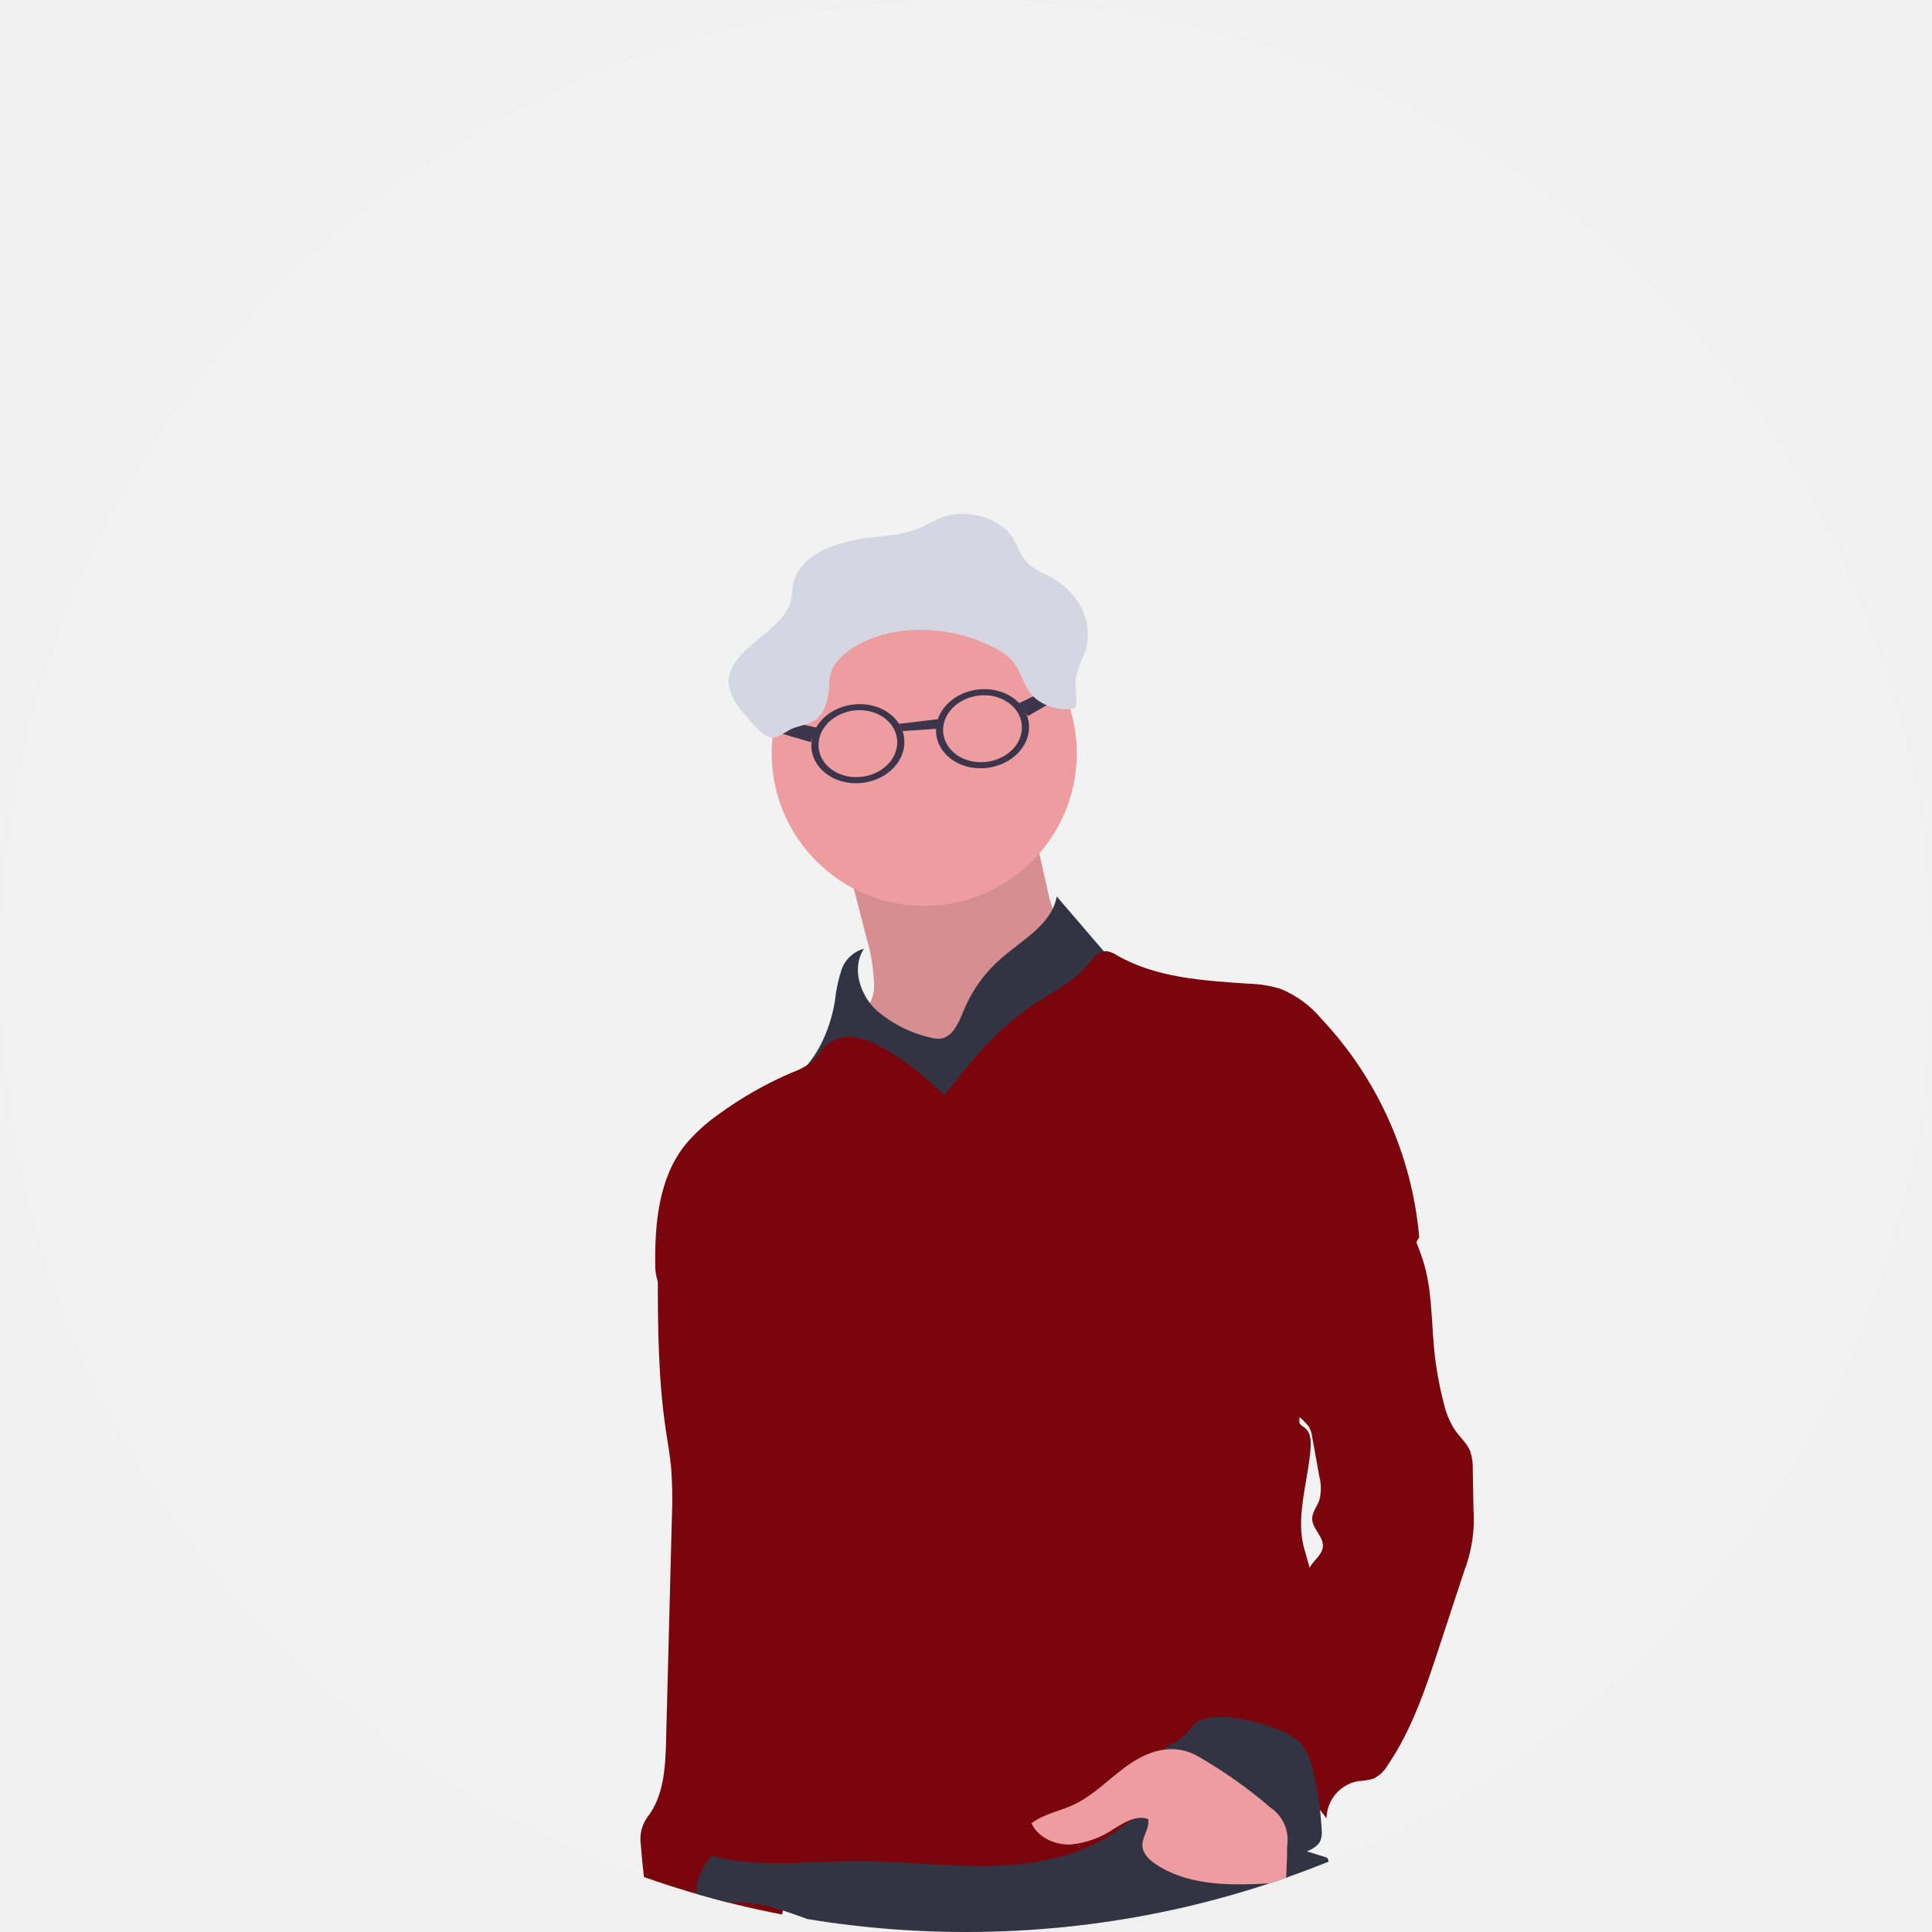
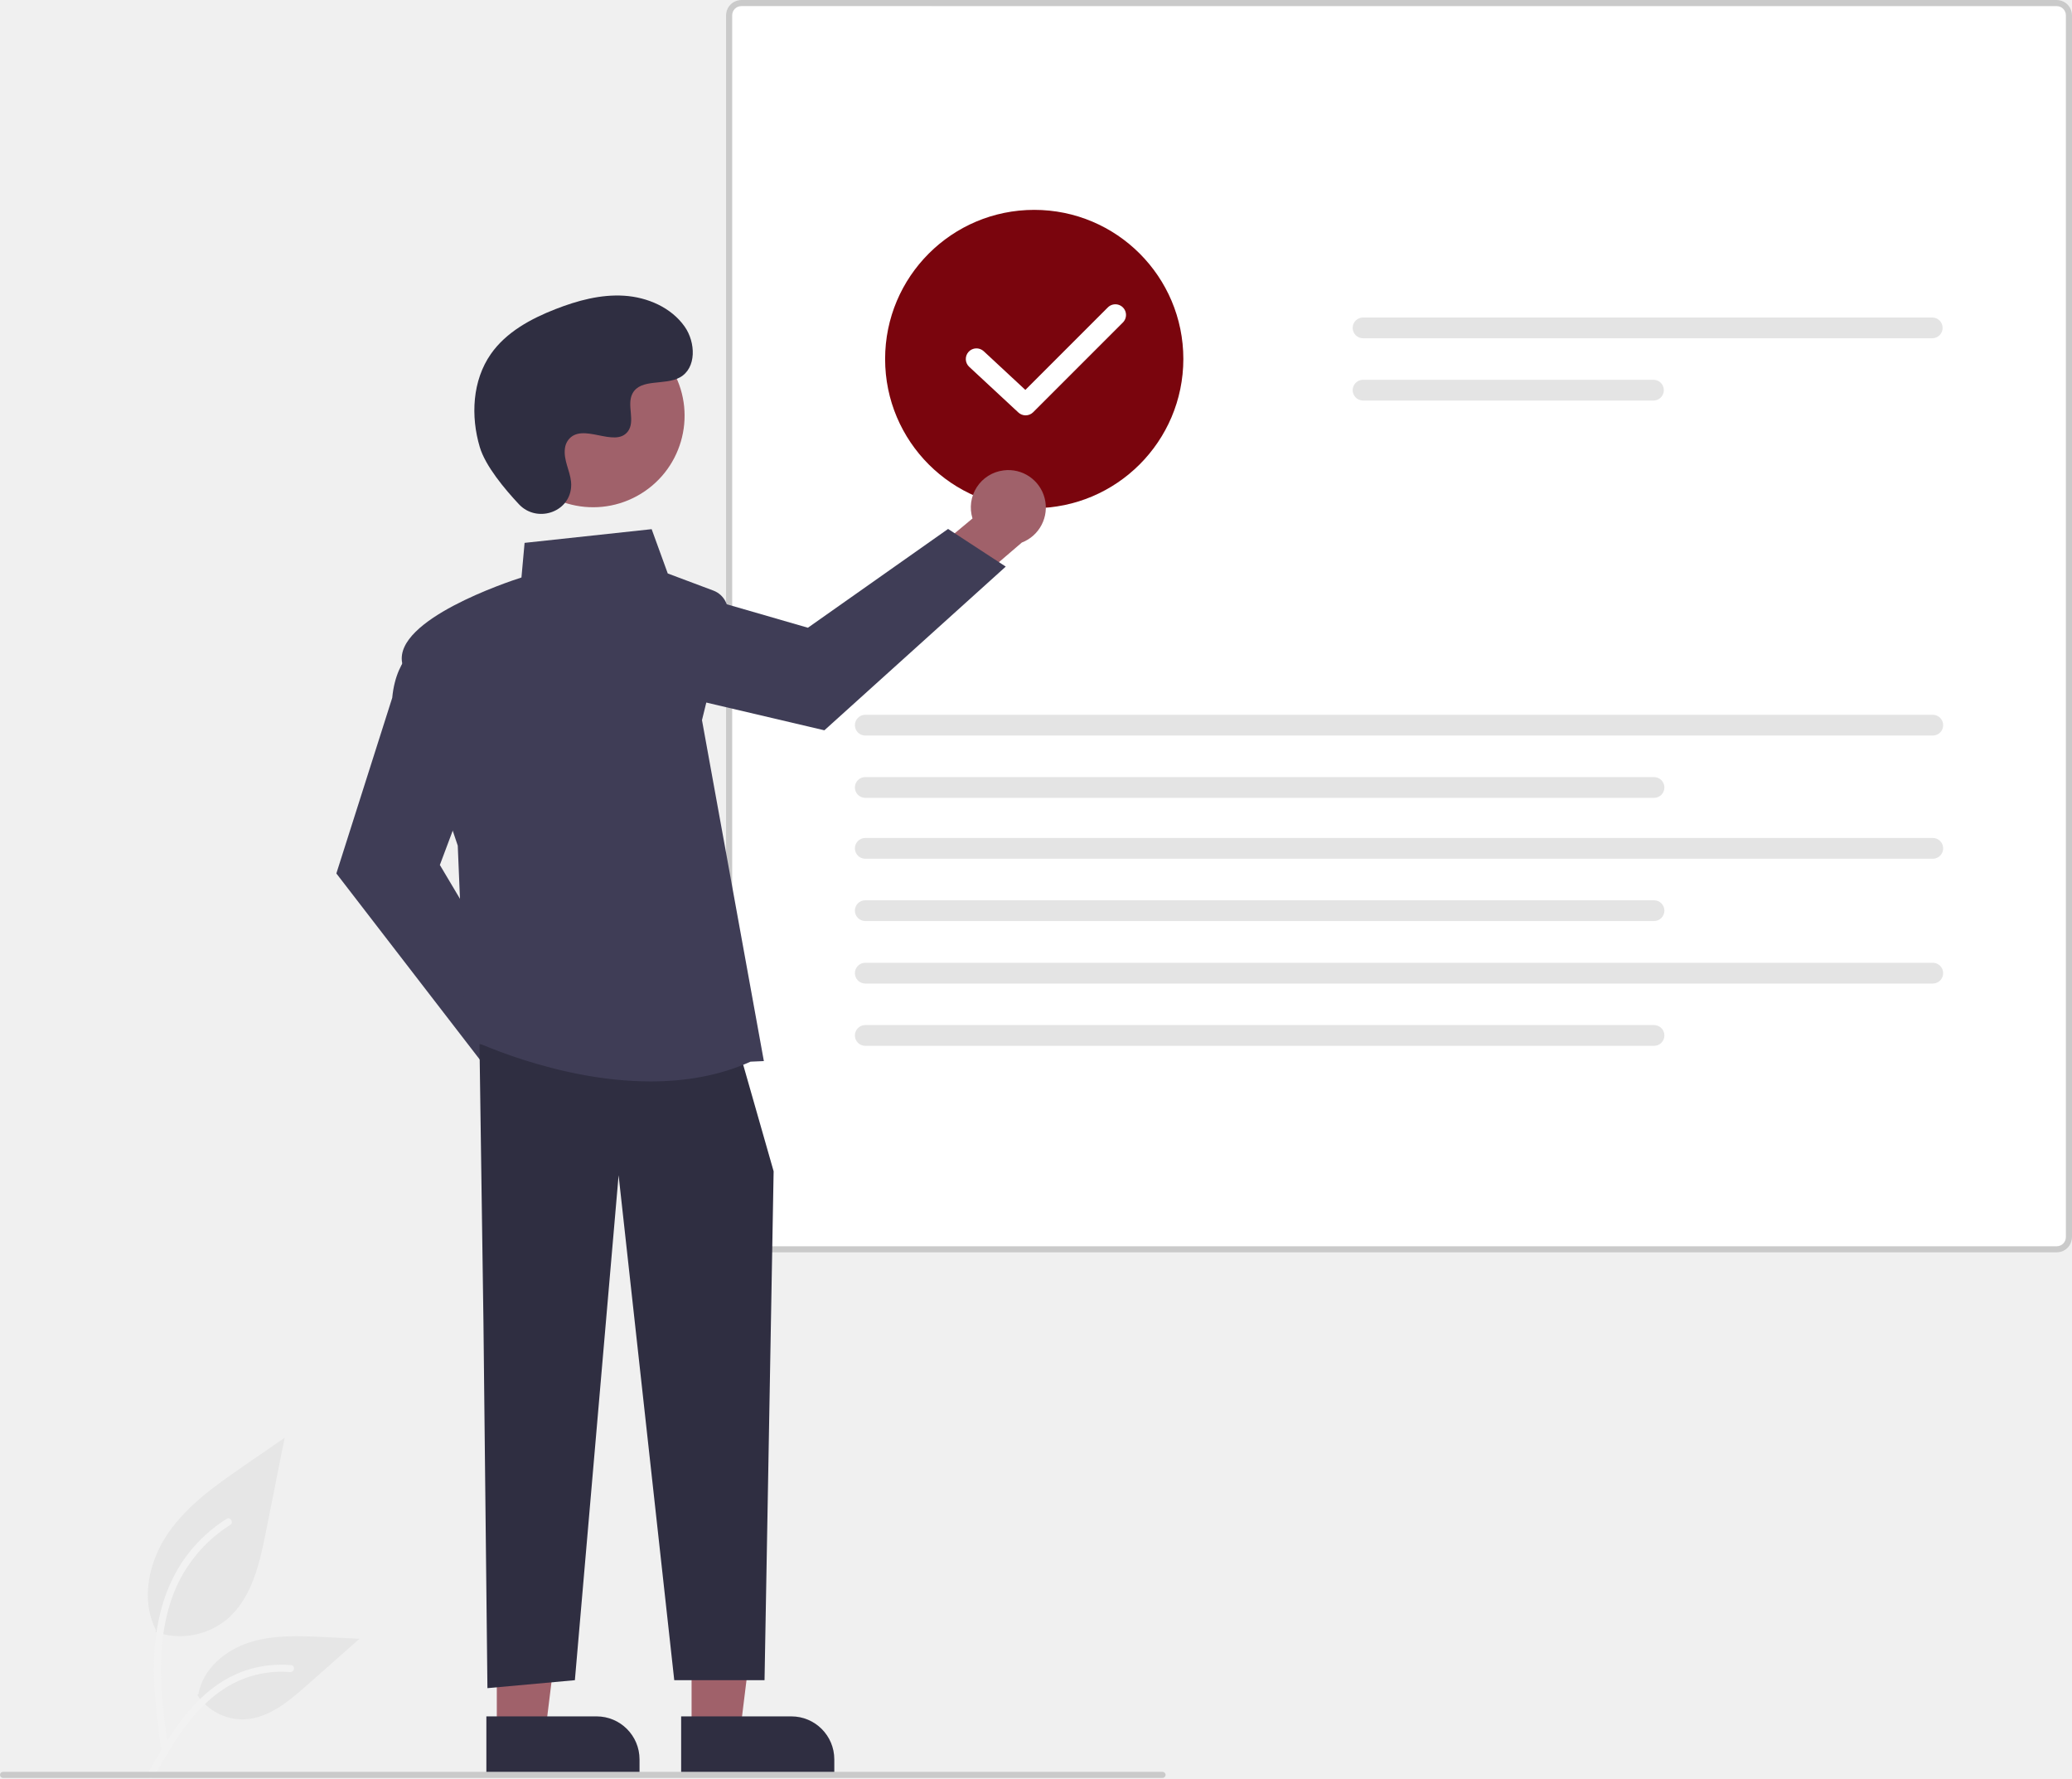
- <svg xmlns="http://www.w3.org/2000/svg" width="640" height="640" viewBox="0 0 640 640" role="img" artist="Katerina Limpitsouni" source="https://undraw.co/">
-   <defs>
-     <clipPath id="a-1108">
-       <circle cx="320" cy="320" r="320" transform="translate(-7232 -24270)" fill="none" stroke="#707070" stroke-width="1" />
-     </clipPath>
-   </defs>
-   <g transform="translate(-1095 -191)">
-     <circle cx="320" cy="320" r="320" transform="translate(1095 191)" fill="#f2f2f2" />
-     <g transform="translate(8327 24461)" clip-path="url(#a-1108)">
-       <g transform="translate(-95.409 -137.385)">
-         <path d="M775.914,423.3c-1.908,2.939-1.908,6.6-1.908,10.057,0,16.889.172,33.873,2.672,50.589.592,4.007,1.336,8.015,1.718,12.061a139.136,139.136,0,0,1,.267,16.927l-1.908,73.47c-.229,8.988-.687,18.644-6.24,25.7a12.289,12.289,0,0,0-2.233,8.149c1.45,18.434,4.5,36.716,7.538,54.94a33.949,33.949,0,0,1,30.8,1.47,339.026,339.026,0,0,0,15.82-93.508c.439-15.629-.229-31.354,2.175-46.792,4.027-25.991,2.385-52.65-.572-78.794-.935-8.282-2.92-16.812-8.225-23.224a35.209,35.209,0,0,0-19.083-10.992C789.672,421.506,783.356,423.414,775.914,423.3Z" transform="translate(-7692.689 -24142.713)" fill="#7a050d" />
-         <path d="M808.067,364.594l5.839,22.709a60.684,60.684,0,0,1,2.614,16.049,11.852,11.852,0,0,1-1.279,5.725,13.642,13.642,0,0,1-3.626,3.7c-3.989,3.034-6.755,10.114-11.316,12.213,2.347,4.084,5.591,1.431,9.828,3.473,7.461,3.626,14.293,8.836,22.385,10.629,7.633,1.679,15.648.1,23.224-1.908,10.744-2.92,21.43-6.946,30.075-13.988s13.568-13.263,13.53-24.388c-9.542,1.126-18.034-8.511-22.251-17.175a46.662,46.662,0,0,1-3.206-10.286l-5.114-22.5c-5.572,1.221-10.114,5.21-15.438,7.29s-11.622,2.271-17.537,2.538a188.918,188.918,0,0,0-31.22,4.046c-1.412.286-3.187,1.183-2.843,2.557" transform="translate(-7663.566 -24209.65)" fill="#ed9da0" />
-         <path d="M808.067,364.594l5.839,22.709a60.684,60.684,0,0,1,2.614,16.049,11.852,11.852,0,0,1-1.279,5.725,13.642,13.642,0,0,1-3.626,3.7c-3.989,3.034-6.755,10.114-11.316,12.213,2.347,4.084,5.591,1.431,9.828,3.473,7.461,3.626,14.293,8.836,22.385,10.629,7.633,1.679,15.648.1,23.224-1.908,10.744-2.92,21.43-6.946,30.075-13.988s13.568-13.263,13.53-24.388c-9.542,1.126-18.034-8.511-22.251-17.175a46.662,46.662,0,0,1-3.206-10.286l-5.114-22.5c-5.572,1.221-10.114,5.21-15.438,7.29s-11.622,2.271-17.537,2.538a188.918,188.918,0,0,0-31.22,4.046c-1.412.286-3.187,1.183-2.843,2.557" transform="translate(-7663.566 -24209.65)" opacity="0.1" />
-         <circle cx="50.532" cy="50.532" r="50.532" transform="translate(-6880.957 -23933.605)" fill="#ed9da0" />
-         <path d="M852.731,397.906a45.8,45.8,0,0,1,11.45-15.266c7.118-6.24,16.85-11.3,18.53-20.61l15.419,17.957a8.3,8.3,0,0,1,1.908,2.939,7.4,7.4,0,0,1-1.45,5.935c-3.817,6.088-9.828,10.438-15.515,14.847a471.229,471.229,0,0,0-37.384,32.976,3.817,3.817,0,0,1-2,1.221,3.607,3.607,0,0,1-2.08-.592,86.808,86.808,0,0,1-26.659-21.679c-.553-.668-1.24-1.431-2.137-1.374a2.749,2.749,0,0,0-1.431.744c-5.133,4.2-10.744,9.217-17.327,8.568,8.53-6.126,13.358-16.354,15.152-26.716a50.486,50.486,0,0,1,2.175-10.438,10.9,10.9,0,0,1,7.443-7.061c-4.16,6.355-1.317,15.362,4.275,20.5a42.134,42.134,0,0,0,18.93,9.179C848.513,410.253,850.422,402.906,852.731,397.906Z" transform="translate(-7669.243 -24197.68)" fill="#323444" />
-         <path d="M801.657,554.85c7.194,1.775,14.007,4.79,20.991,7.023a100.319,100.319,0,0,0,39.407,4.141c4.088-.09,8.292,2.29,11.68,0,.9-.725,6.762.668,7.716,0,1.6-.958,28.295.446,30.1,0,10.5-3.286,13.015-8.207,39.2-11.164,16.985-1.918,30.031-8.923,35.718-13.549.458-.382.973-.859.935-1.469a1.909,1.909,0,0,0-.573-1.088L920.564,518c-19.618,3.339-39.712,2.08-59.616,1.584a86.573,86.573,0,0,0-12.251.324c-3.931.458-7.805,1.45-11.679,2.29-14.713,3.206-29.751,4.427-44.655,6.526a6.89,6.89,0,0,0-2.958.916,6.658,6.658,0,0,0-1.584,1.755l-5.229,7.347a23.11,23.11,0,0,0-4.389,8.415c-1.221,5.725,1.336,7.633,6.2,6.889A45.3,45.3,0,0,1,801.657,554.85Z" transform="translate(-7683.911 -24056.01)" fill="#323444" />
-         <path d="M866.59,419.317a92.942,92.942,0,0,0-19.674-15.362,27.883,27.883,0,0,0-9.542-3.817,11.908,11.908,0,0,0-9.771,2.4c-1.7,1.508-2.767,3.607-4.408,5.191a21.923,21.923,0,0,1-6.984,3.95,123.884,123.884,0,0,0-24.541,13.988,56.3,56.3,0,0,0-11.126,10.267c-8.645,11.068-9.942,26.125-9.713,40.17.172,9.771,9.542,17.022,15.992,24.331a179.26,179.26,0,0,1,16.373,22.9c3.473,5.5,7.1,11.45,6.66,18-.363,5.362-3.492,10.4-3,15.744.172,1.908.782,3.664.954,5.515.344,3.817-1.164,7.633-1.546,11.45-.515,5.4,1.24,10.763,1.336,16.2a51.524,51.524,0,0,1-1.412,11.049c-3.664,17.442-8.263,34.979-7.328,52.784l-10.572,1.908a8.931,8.931,0,0,1-2.042,14.255c16.507,5.515,34.35,2.729,51.849,2.71,14.484,0,28.911,1.908,43.376,1.641s29.388-2.882,41.315-11.068c3.244-2.214,6.221-4.809,9.637-6.736a47.533,47.533,0,0,1,14.6-4.771,144.855,144.855,0,0,1,28.625-2.557c4.695,0,9.809.191,13.549-2.634,4.122-3.13,5.172-8.8,5.725-13.931.553-5.42.9-10.858.992-16.3a70.278,70.278,0,0,0-.668-12.671,83.01,83.01,0,0,0-2.232-9.084L985.822,569.5c-2.977-10.458,1.164-21.927,2.042-32.766.21-2.557.248-5.534-1.718-7.175-.706-.592-1.679-.992-1.908-1.908a3.263,3.263,0,0,1,.458-2.557c3.817-7.633,9.542-14.37,14.77-21.259a434.512,434.512,0,0,0,24.426-37.537,120.778,120.778,0,0,0-32.327-72.287,34.978,34.978,0,0,0-13.53-9.98,40.073,40.073,0,0,0-10.763-1.737c-14.961-1.011-30.533-1.908-43.567-9.427a8.284,8.284,0,0,0-3.111-1.317c-2.882-.325-4.981,2.519-6.851,4.771-4.809,5.725-11.889,9.007-18.11,13.225C884.033,397.429,874.968,408.268,866.59,419.317Z" transform="translate(-7690.355 -24189.055)" fill="#7a050d" />
-         <path d="M939.534,435.635c2.977,9.427,2.691,19.5,3.664,29.331a114.132,114.132,0,0,0,3.111,17.576,28.045,28.045,0,0,0,3.626,8.95c1.717,2.519,4.179,4.561,5.267,7.4a17.881,17.881,0,0,1,.782,5.954l.229,13.167a47.351,47.351,0,0,1-3.111,20.5l-8.225,25.018c-4.446,13.549-9.007,27.308-17.022,39.1a11.278,11.278,0,0,1-4.9,4.6,23.835,23.835,0,0,1-4.943.763,12.709,12.709,0,0,0-10.477,12.347,28.991,28.991,0,0,0-7.042-7.194l-16.736-13.358c-5.725-4.656-11.7-9.389-18.644-12.08a50.551,50.551,0,0,0,35.151-42.479,19.084,19.084,0,0,1,1.908-8.358c1.393-2.252,3.969-3.969,4.16-6.622.229-3.34-3.549-5.859-3.549-9.2,0-2.214,1.641-4.046,2.366-6.126a15.382,15.382,0,0,0,0-7.843l-2.309-12.824a9.792,9.792,0,0,0-1.145-3.664,23.693,23.693,0,0,0-2.862-3.015c-3.969-4.446-2.214-11.45,0-16.927a161.788,161.788,0,0,1,19.5-34.216A117,117,0,0,0,926.1,425.33c2.023-3.511,2.481-8.378,4.618-11.45C933.466,421.093,937.187,428.211,939.534,435.635Z" transform="translate(-7604.698 -24150.584)" fill="#7a050d" />
-         <path d="M869.95,506.212a9.2,9.2,0,0,0-2.176,2.29,19.294,19.294,0,0,1-8.645,6.164c1.908,1.374,3.645,2.729,5.439,4.122a238.321,238.321,0,0,1,36.258,34.674c1.2-4.294,8.4-3.988,10.152-8.091a7.924,7.924,0,0,0,.382-3.664,111.764,111.764,0,0,0-2.748-19.083,21.6,21.6,0,0,0-3.817-8.931c-2.672-3.225-6.832-4.771-10.8-6.107C887.984,505.487,876.057,502.529,869.95,506.212Z" transform="translate(-7610.13 -24068.305)" fill="#323444" />
-         <path d="M866.987,516.145c-5.725,4.236-10.744,9.542-17.175,12.442-4.542,2.061-9.713,2.958-13.682,6.03,2.156,4.752,7.767,7.214,12.976,7.023a30.84,30.84,0,0,0,14.522-5.324c3.416-2.1,7.423-4.542,11.145-3.072.573,2.9-1.908,5.63-1.908,8.568s2.443,5.076,4.847,6.622c11.45,7.385,26.182,6.774,39.826,5.916a3.588,3.588,0,0,0,2.195-.649,3.455,3.455,0,0,0,.82-2.519c.172-3.015.248-6.011.267-9.026a12.939,12.939,0,0,0-5.534-12.748,155.762,155.762,0,0,0-23.854-16.888C883.036,507.653,874.525,510.535,866.987,516.145Z" transform="translate(-7631.021 -24063.238)" fill="#ed9da0" />
-         <path d="M833.406,326.172c-8.473,1.011-14.637,7.633-13.778,14.828s8.416,12.156,16.889,11.125,14.637-7.633,13.778-14.809S841.879,325.161,833.406,326.172Zm2.882,23.968c-7.175.859-13.568-3.359-14.312-9.427s4.5-11.679,11.66-12.538,13.568,3.359,14.312,9.427S843.444,349.282,836.288,350.14Z" transform="translate(-7646.083 -24230.369)" fill="#3c354c" />
-         <path d="M811.766,328.772c-8.473,1.011-14.637,7.633-13.778,14.809s8.416,12.156,16.889,11.145,14.637-7.633,13.778-14.828S820.239,327.761,811.766,328.772Zm2.882,23.949c-7.175.859-13.568-3.359-14.293-9.408s4.484-11.679,11.66-12.557,13.568,3.359,14.293,9.427-4.5,11.679-11.66,12.538Z" transform="translate(-7665.739 -24228.008)" fill="#3c354c" />
-         <path d="M663.643,259.64l18.415,3.931-1.813,4.847-17.366-5.1Z" transform="translate(-7548.283 -24155.191)" fill="#3c354c" />
-         <path d="M725.154,253.18l-16.984,8.187,2.92,4.275,15.667-9.065Z" transform="translate(-7507.146 -24161.059)" fill="#3c354c" />
-         <path d="M687.31,261.8l12.919-1.546-.668,3.206-11.087.744Z" transform="translate(-7526.093 -24154.639)" fill="#3c354c" />
-         <path d="M814.932,360.826a20.494,20.494,0,0,0,1.908-8.339,17.83,17.83,0,0,1,.878-5.076,14.2,14.2,0,0,1,4.16-5.324c5.954-5.038,14.484-7.633,22.9-8a52.938,52.938,0,0,1,26.487,5.725,20.609,20.609,0,0,1,6.584,4.885c2.672,3.263,3.244,7.481,5.935,10.706a15.591,15.591,0,0,0,14.618,4.58c.935-3.32-.286-6.832.191-10.229a49.483,49.483,0,0,1,3.034-8.473c2.958-8.721-1.355-18.835-10.248-24.045-3.111-1.908-6.794-3.149-9.122-5.725s-2.882-5.248-4.484-7.824c-4.255-6.813-15.266-10-23.644-6.851-2.634.992-4.962,2.5-7.633,3.569-4.962,2.042-10.61,2.4-16.068,3.091a49.214,49.214,0,0,0-15.572,4.084c-4.714,2.328-8.664,6.068-9.751,10.534-.515,2.061-.4,4.2-.916,6.24-2.634,10.362-19.637,15.4-20.591,25.972-.344,3.817,1.736,7.481,4.332,10.591,1.794,2.118,6.088,7.786,9.122,8.607s5.343-2.061,8.244-3.053C809.875,365.043,812.642,364.738,814.932,360.826Z" transform="translate(-7678.771 -24258)" fill="#d6d6e3" />
-       </g>
-     </g>
-   </g>
+ <svg xmlns="http://www.w3.org/2000/svg" width="680.839" height="584.232" viewBox="0 0 680.839 584.232" role="img" artist="Katerina Limpitsouni" source="https://undraw.co/">
+   <path id="b9ccae5a-ffdd-4f5c-9c1e-05af9f0f3372-379" data-name="Path 438" d="M310.706,694.028a24.215,24.215,0,0,0,23.383-4.119c8.19-6.874,10.758-18.196,12.847-28.682l6.18-31.017-12.938,8.908c-9.305,6.406-18.818,13.019-25.26,22.298s-9.252,21.947-4.078,31.988" transform="translate(-259.5807 -157.884)" fill="#e6e6e6" />
+   <path id="f4ad1d06-bd03-4ced-a5c4-c19a65ab4ee5-380" data-name="Path 439" d="M312.703,733.739c-1.628-11.864-3.304-23.881-2.159-35.872,1.015-10.649,4.264-21.049,10.878-29.579a49.206,49.206,0,0,1,12.625-11.44c1.262-.796,2.424,1.204,1.167,1.997a46.779,46.779,0,0,0-18.504,22.326c-4.029,10.246-4.675,21.416-3.982,32.3.419,6.582,1.311,13.121,2.206,19.653a1.198,1.198,0,0,1-.808,1.423,1.163,1.163,0,0,1-1.423-.808Z" transform="translate(-259.5807 -157.884)" fill="#f2f2f2" />
+   <path id="baf785f8-b4c6-42cf-85bd-8a16037845f7-381" data-name="Path 442" d="M324.424,714.702a17.825,17.825,0,0,0,15.531,8.019c7.864-.373,14.418-5.86,20.317-11.07l17.452-15.409-11.55-.553c-8.306-.398-16.827-.771-24.738,1.793s-15.208,8.726-16.654,16.915" transform="translate(-259.5807 -157.884)" fill="#e6e6e6" />
+   <path id="a14e4330-7125-4e03-a856-d6453c34f6cc-382" data-name="Path 443" d="M308.1,740.558c7.84-13.871,16.932-29.288,33.181-34.216a37.026,37.026,0,0,1,13.955-1.441c1.482.128,1.112,2.412-.367,2.285a34.398,34.398,0,0,0-22.272,5.892c-6.28,4.275-11.17,10.218-15.308,16.519-2.535,3.861-4.806,7.884-7.076,11.903C309.488,742.785,307.366,741.858,308.1,740.558Z" transform="translate(-259.5807 -157.884)" fill="#f2f2f2" />
+   <path id="ac20a106-7eb8-4a45-8835-674ef3bf3222-383" data-name="Path 141" d="M935.396,569.317H503.181a5.03,5.03,0,0,1-5.024-5.024V162.908a5.03,5.03,0,0,1,5.024-5.024H935.396a5.03,5.03,0,0,1,5.024,5.024V564.292a5.029,5.029,0,0,1-5.024,5.024Z" transform="translate(-259.5807 -157.884)" fill="#fff" />
+   <path id="a8878079-c7cd-406f-a434-8b15b914b9b4-384" data-name="Path 141" d="M935.396,569.317H503.181a5.03,5.03,0,0,1-5.024-5.024V162.908a5.03,5.03,0,0,1,5.024-5.024H935.396a5.03,5.03,0,0,1,5.024,5.024V564.292a5.029,5.029,0,0,1-5.024,5.024ZM503.181,159.889a3.018,3.018,0,0,0-3.012,3.012V564.292a3.018,3.018,0,0,0,3.012,3.012H935.396a3.017,3.017,0,0,0,3.012-3.012V162.908a3.018,3.018,0,0,0-3.012-3.012Z" transform="translate(-259.5807 -157.884)" fill="#cacaca" />
+   <path id="af64f961-e9a2-4c53-a333-5060c7f850d2-385" data-name="Path 142" d="M707.41,262.185a3.411,3.411,0,0,0,0,6.821H894.553a3.411,3.411,0,0,0,0-6.821Z" transform="translate(-259.5807 -157.884)" fill="#e4e4e4" />
+   <path id="baad4cfb-158d-4439-9cc3-22475bf47b22-386" data-name="Path 143" d="M707.41,282.65a3.411,3.411,0,0,0,0,6.821h95.54a3.411,3.411,0,0,0,0-6.821Z" transform="translate(-259.5807 -157.884)" fill="#e4e4e4" />
+   <path id="f3456279-91e5-49ad-aa43-9838b26fb6ca-387" data-name="Path 142" d="M543.841,392.705a3.411,3.411,0,0,0,0,6.821h350.894a3.411,3.411,0,0,0,0-6.821Z" transform="translate(-259.5807 -157.884)" fill="#e4e4e4" />
+   <path id="a3288adf-49f8-485f-8ae9-1e4f1a13d849-388" data-name="Path 143" d="M543.841,413.17a3.411,3.411,0,0,0,0,6.821H803.133a3.411,3.411,0,0,0,0-6.821Z" transform="translate(-259.5807 -157.884)" fill="#e4e4e4" />
+   <path id="e63a5b48-5a7d-40a2-b9b0-6adec326348a-389" data-name="Path 142" d="M543.841,433.172a3.411,3.411,0,0,0,0,6.821h350.894a3.411,3.411,0,0,0,0-6.821Z" transform="translate(-259.5807 -157.884)" fill="#e4e4e4" />
+   <path id="a1c669b4-dfc3-4cfa-a7be-66b71399844d-390" data-name="Path 143" d="M543.841,453.637a3.411,3.411,0,0,0,0,6.821H803.133a3.411,3.411,0,0,0,0-6.821Z" transform="translate(-259.5807 -157.884)" fill="#e4e4e4" />
+   <path id="bfec50d1-ffb1-4de6-a9ef-a1085e40e016-391" data-name="Path 142" d="M543.841,474.172a3.411,3.411,0,0,0,0,6.821h350.894a3.411,3.411,0,0,0,0-6.821Z" transform="translate(-259.5807 -157.884)" fill="#e4e4e4" />
+   <path id="bc9696ec-ec99-41d5-9116-3ad9737a38ac-392" data-name="Path 143" d="M543.841,494.637a3.411,3.411,0,0,0,0,6.821H803.133a3.411,3.411,0,0,0,0-6.821Z" transform="translate(-259.5807 -157.884)" fill="#e4e4e4" />
+   <path d="M599.419,324.828a49,49,0,1,1,49-49A49.056,49.056,0,0,1,599.419,324.828Z" transform="translate(-259.5807 -157.884)" fill="#7a050d" />
+   <path d="M450.678,510.1a12.248,12.248,0,0,0-14.953-11.362l-16.196-22.825-16.271,6.459,23.325,31.912a12.314,12.314,0,0,0,24.096-4.184Z" transform="translate(-259.5807 -157.884)" fill="#a0616a" />
+   <path d="M419.112,508.409l-49.008-63.578L388.467,387.12c1.346-14.509,10.425-18.561,10.811-18.726l.589-.253,15.979,42.612-11.732,31.286,28.797,48.432Z" transform="translate(-259.5807 -157.884)" fill="#3f3d56" />
+   <path d="M589.308,312.42a12.248,12.248,0,0,0-10.172,15.787l-21.505,17.913,7.698,15.723,30.013-25.723a12.314,12.314,0,0,0-6.035-23.7Z" transform="translate(-259.5807 -157.884)" fill="#a0616a" />
+   <path d="M590.062,344.022l-59.598,53.777-58.958-13.846c-14.57-.22-19.311-8.959-19.506-9.331l-.298-.568,41.249-19.226,32.1,9.278,46.06-32.455Z" transform="translate(-259.5807 -157.884)" fill="#3f3d56" />
+   <polygon points="227.248 568.437 243.261 568.436 250.878 506.672 227.245 506.673 227.248 568.437" fill="#a0616a" />
+   <path d="M483.397,721.745h50.326a0,0,0,0,1,0,0V741.189a0,0,0,0,1,0,0h-36.207a14.119,14.119,0,0,1-14.119-14.119v-5.325A0,0,0,0,1,483.397,721.745Z" transform="translate(757.5735 1305.027) rotate(179.9974)" fill="#2f2e41" />
+   <polygon points="163.247 568.437 179.26 568.436 186.878 506.672 163.245 506.673 163.247 568.437" fill="#a0616a" />
+   <path d="M419.397,721.745H469.723a0,0,0,0,1,0,0V741.189a0,0,0,0,1,0,0h-36.207A14.119,14.119,0,0,1,419.397,727.07v-5.325a0,0,0,0,1,0,0Z" transform="translate(629.5727 1305.029) rotate(179.9974)" fill="#2f2e41" />
+   <polygon points="157.552 342.991 158.858 434.42 160.165 554.584 188.899 551.972 203.267 386.094 221.553 551.972 251.218 551.972 254.206 384.788 243.757 348.216 157.552 342.991" fill="#2f2e41" />
+   <path d="M473.374,513.153c-31.265.002-60.045-14.148-60.433-14.343l-.323-.161-2.624-62.966c-.761-2.225-15.743-46.131-18.28-60.086-2.571-14.139,34.688-26.547,39.213-27.999l1.027-11.374,41.754-4.499,5.292,14.554,14.979,5.617a7.409,7.409,0,0,1,4.592,8.704l-8.325,33.856,20.333,112.013-4.378.189C495.709,511.397,484.384,513.153,473.374,513.153Z" transform="translate(-259.5807 -157.884)" fill="#3f3d56" />
+   <circle cx="454.467" cy="294.46" r="30.063" transform="matrix(0.87745, -0.47966, 0.47966, 0.87745, -345.1282, 96.19037)" fill="#a0616a" />
+   <path d="M430.117,323.561c5.729,6.103,16.369,2.827,17.116-5.511a10.072,10.072,0,0,0-.013-1.945c-.385-3.693-2.519-7.046-2.008-10.945a5.74,5.74,0,0,1,1.05-2.687c4.565-6.114,15.283,2.734,19.591-2.8,2.642-3.394-.464-8.737,1.564-12.53,2.676-5.006,10.602-2.537,15.572-5.278,5.53-3.05,5.199-11.535,1.559-16.696-4.44-6.294-12.223-9.652-19.91-10.136s-15.321,1.594-22.497,4.391c-8.154,3.178-16.24,7.569-21.257,14.739-6.102,8.719-6.689,20.441-3.638,30.637C419.102,311.001,425.438,318.578,430.117,323.561Z" transform="translate(-259.5807 -157.884)" fill="#2f2e41" />
+   <path d="M641.581,741.963h-381a1,1,0,0,1,0-2h381a1,1,0,0,1,0,2Z" transform="translate(-259.5807 -157.884)" fill="#cacaca" />
+   <path d="M596.59,294.335a3.488,3.488,0,0,1-2.381-.936l-16.157-15.007a3.5,3.5,0,0,1,4.764-5.129l13.686,12.712,27.077-27.076a3.5,3.5,0,1,1,4.949,4.95l-29.461,29.461A3.493,3.493,0,0,1,596.59,294.335Z" transform="translate(-259.5807 -157.884)" fill="#fff" />
</svg>
